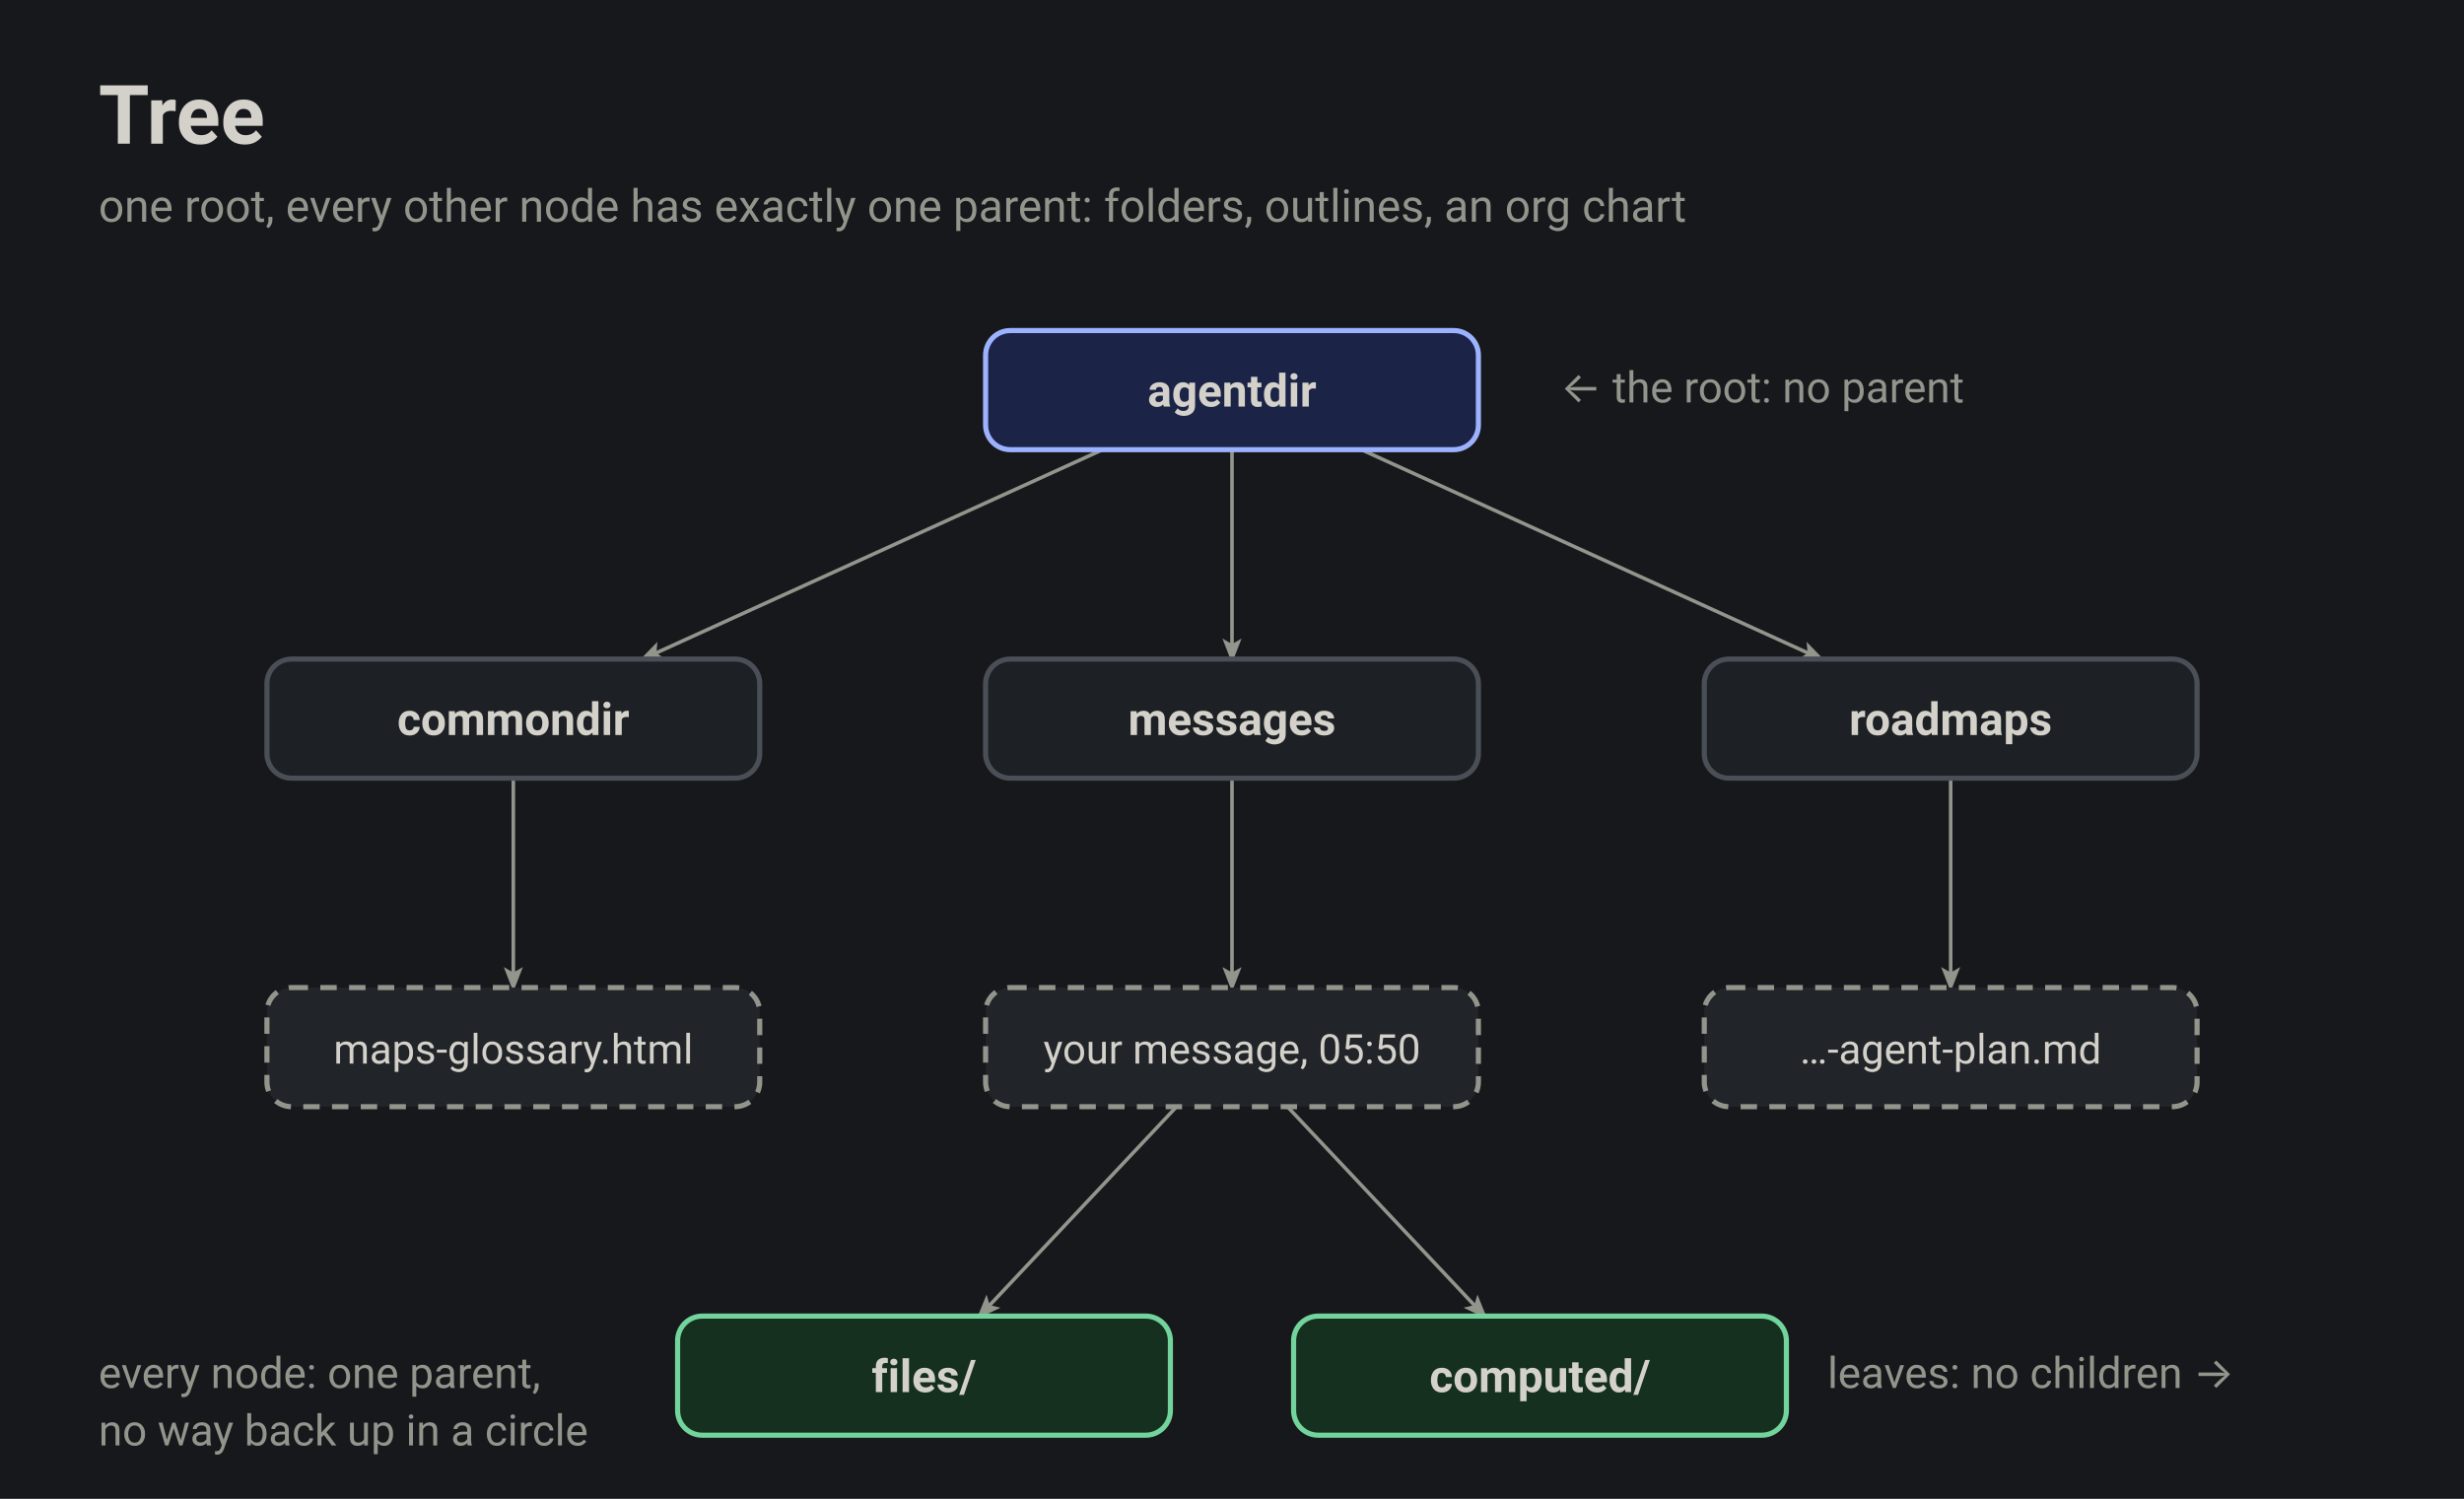
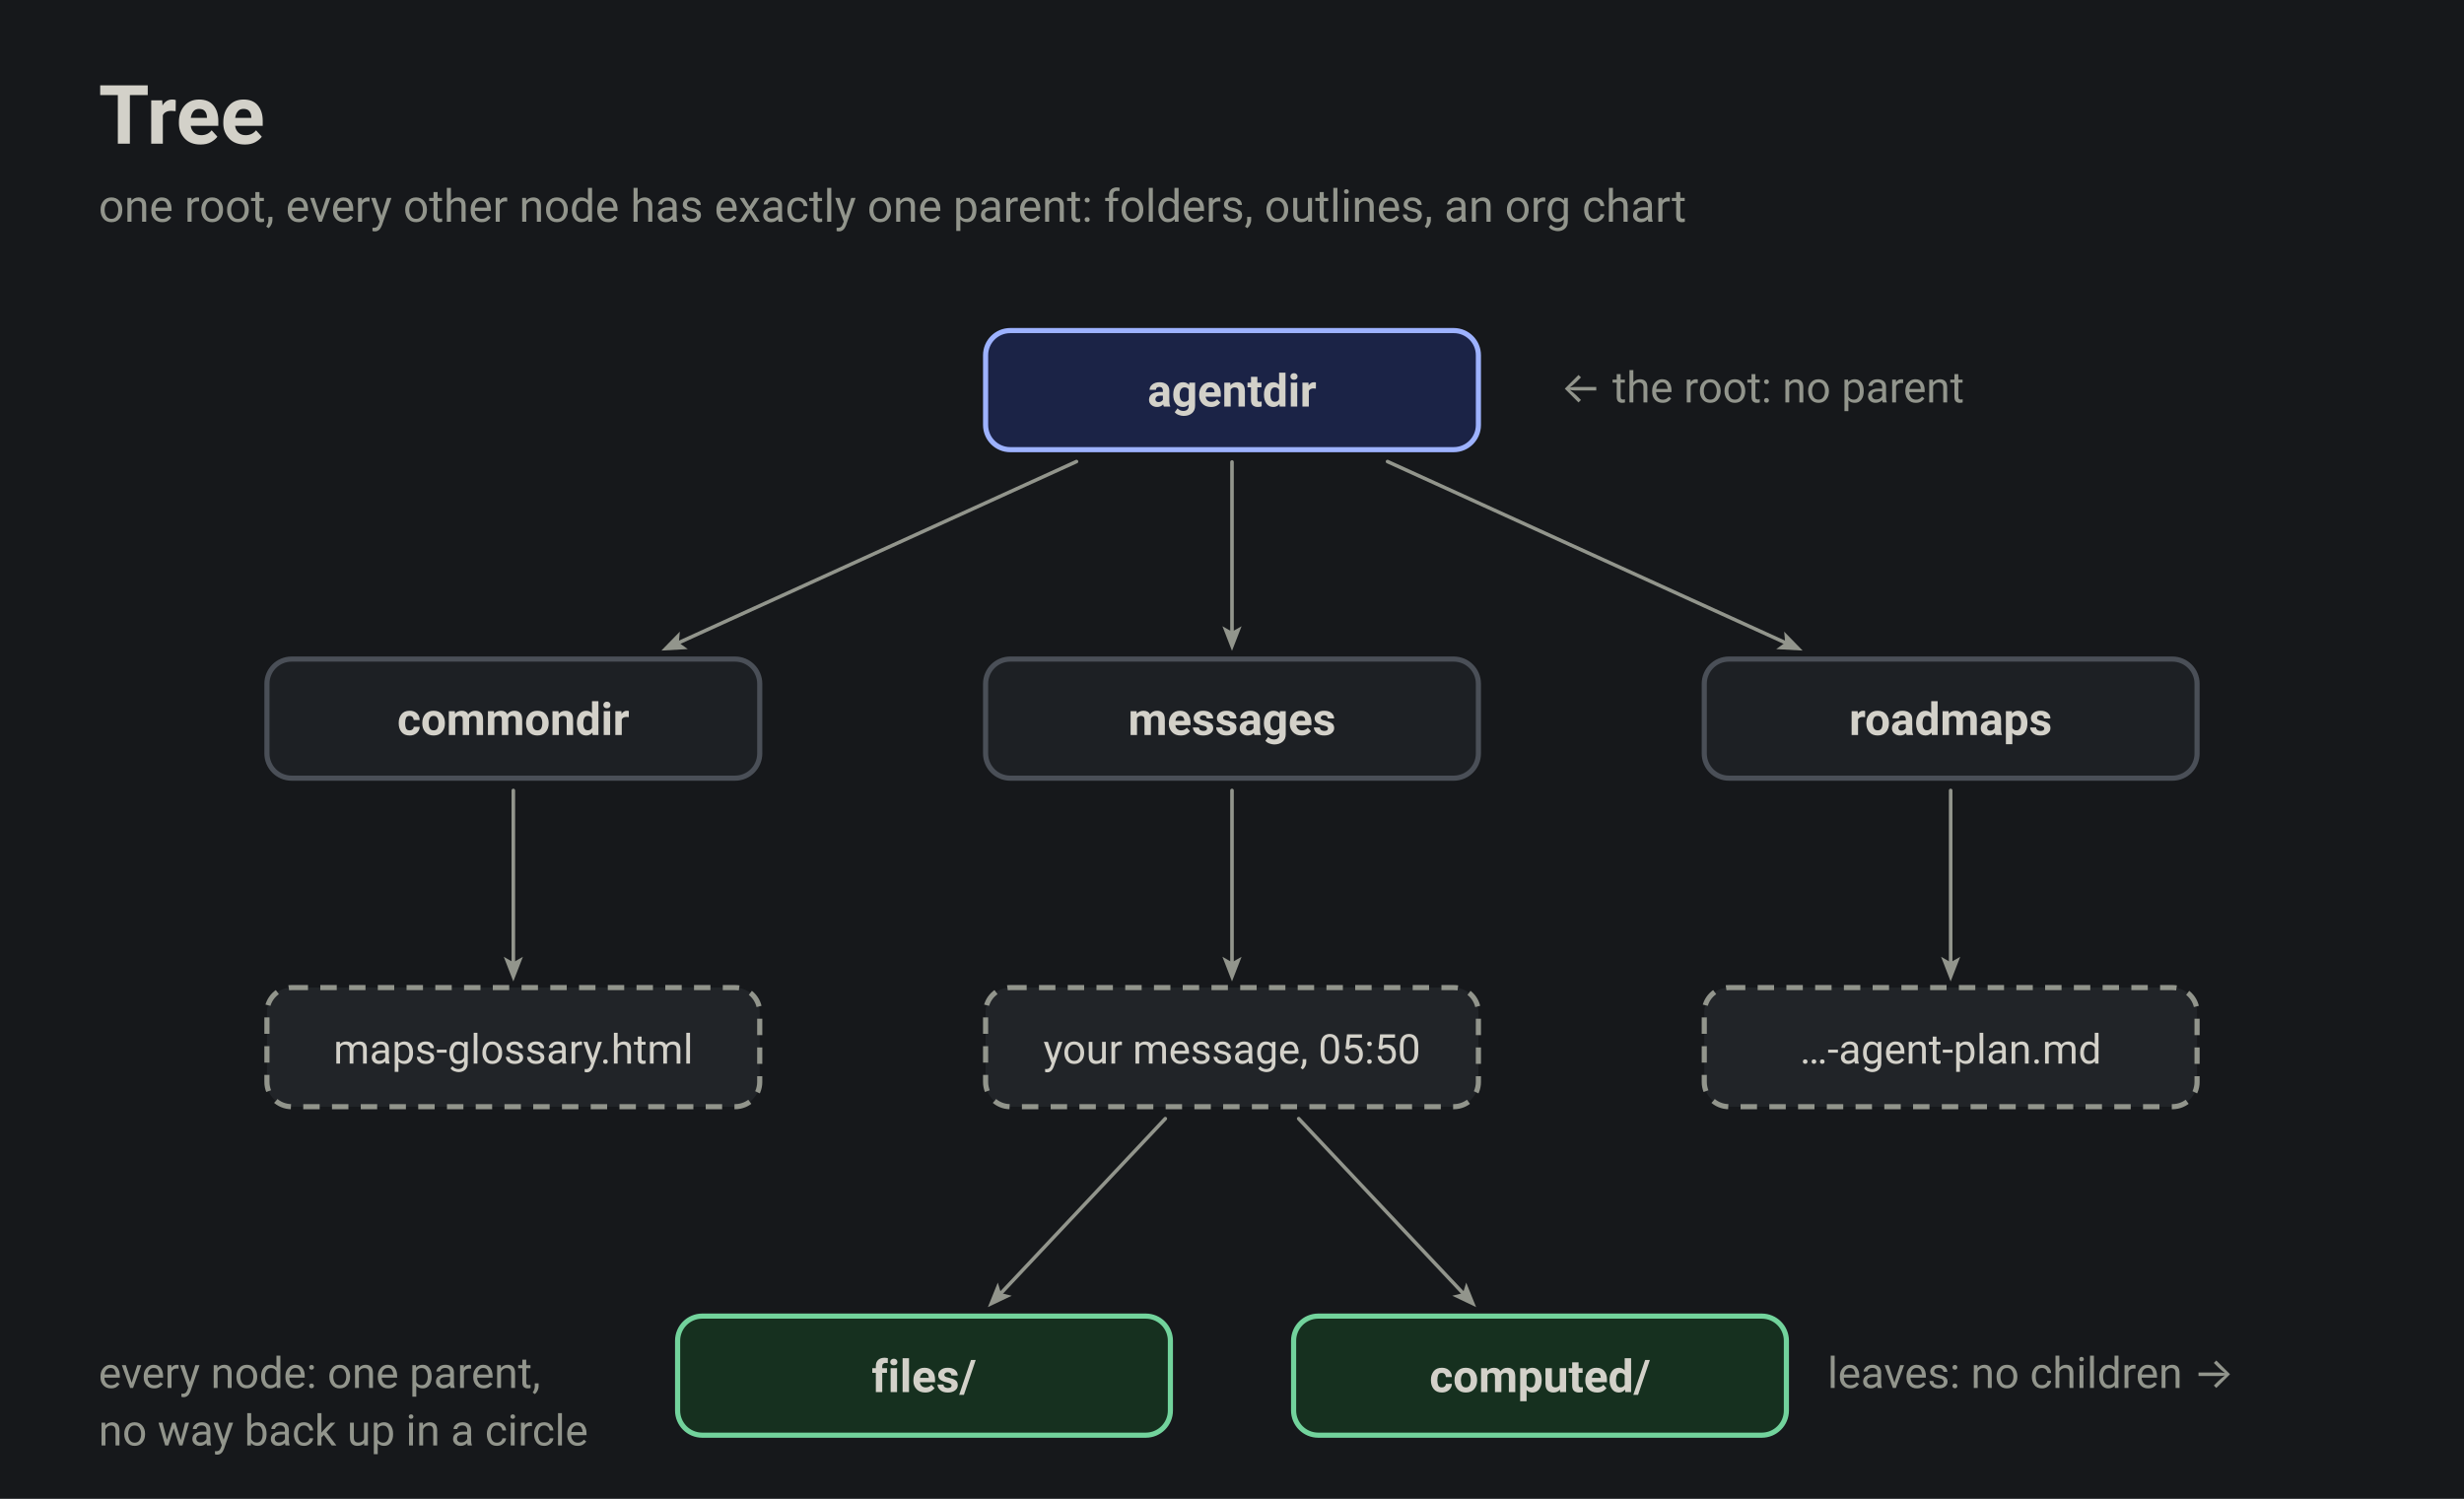
<svg xmlns="http://www.w3.org/2000/svg" viewBox="0 0 1200 730" font-family="system-ui, -apple-system, 'Segoe UI', Roboto, sans-serif">
  <rect width="1200" height="730" fill="#16181b" />
  <defs>
    <marker id="a" viewBox="0 0 12 12" refX="8" refY="6" markerUnits="userSpaceOnUse" markerWidth="16" markerHeight="16" orient="auto">
      <path d="M2 2.5 L11 6 L2 9.5 L4 6 z" fill="#92958c" stroke-linejoin="round" />
    </marker>
  </defs>
  <text x="48" y="70" fill="#d3d1c9" font-size="40" font-weight="700">Tree</text>
  <text x="48" y="108" fill="#92958c" font-size="22">one root, every other node has exactly one parent: folders, outlines, an org chart</text>
-   <line x1="537" y1="219" x2="314.82" y2="320.17" stroke="#92958c" stroke-width="1.75" stroke-linecap="round" marker-end="url(#a)" />
-   <line x1="600" y1="219" x2="600" y2="319" stroke="#92958c" stroke-width="1.75" stroke-linecap="round" marker-end="url(#a)" />
-   <line x1="663" y1="219" x2="885.18" y2="320.17" stroke="#92958c" stroke-width="1.75" stroke-linecap="round" marker-end="url(#a)" />
-   <line x1="250" y1="379" x2="250" y2="479" stroke="#92958c" stroke-width="1.75" stroke-linecap="round" marker-end="url(#a)" />
-   <line x1="600" y1="379" x2="600" y2="479" stroke="#92958c" stroke-width="1.75" stroke-linecap="round" marker-end="url(#a)" />
-   <line x1="950" y1="379" x2="950" y2="479" stroke="#92958c" stroke-width="1.75" stroke-linecap="round" marker-end="url(#a)" />
-   <line x1="573" y1="539" x2="478.37" y2="639.54" stroke="#92958c" stroke-width="1.75" stroke-linecap="round" marker-end="url(#a)" />
-   <line x1="627" y1="539" x2="721.63" y2="639.54" stroke="#92958c" stroke-width="1.75" stroke-linecap="round" marker-end="url(#a)" />
+   <line x1="524.26" y1="224.8" x2="325.74" y2="315.2" stroke="#92958c" stroke-width="1.75" stroke-linecap="round" marker-end="url(#a)" />
+   <line x1="600" y1="225" x2="600" y2="313" stroke="#92958c" stroke-width="1.75" stroke-linecap="round" marker-end="url(#a)" />
+   <line x1="675.74" y1="224.8" x2="874.26" y2="315.2" stroke="#92958c" stroke-width="1.75" stroke-linecap="round" marker-end="url(#a)" />
+   <line x1="250" y1="385" x2="250" y2="474" stroke="#92958c" stroke-width="1.75" stroke-linecap="round" marker-end="url(#a)" />
+   <line x1="600" y1="385" x2="600" y2="474" stroke="#92958c" stroke-width="1.75" stroke-linecap="round" marker-end="url(#a)" />
+   <line x1="950" y1="385" x2="950" y2="474" stroke="#92958c" stroke-width="1.75" stroke-linecap="round" marker-end="url(#a)" />
+   <line x1="567.52" y1="544.83" x2="483.85" y2="633.71" stroke="#92958c" stroke-width="1.75" stroke-linecap="round" marker-end="url(#a)" />
+   <line x1="632.48" y1="544.83" x2="716.15" y2="633.71" stroke="#92958c" stroke-width="1.75" stroke-linecap="round" marker-end="url(#a)" />
  <rect x="480.0" y="161.0" width="240" height="58" rx="12" fill="#1b2346" stroke="#9db2ff" stroke-width="2.5" />
  <text x="600" y="198" fill="#d3d1c9" font-size="22" font-weight="700" text-anchor="middle">agentdir</text>
  <rect x="130.0" y="321.0" width="240" height="58" rx="12" fill="#1d2024" stroke="#4a4f57" stroke-width="2.5" />
  <text x="250" y="358" fill="#d3d1c9" font-size="22" font-weight="700" text-anchor="middle">commondir</text>
  <rect x="480.0" y="321.0" width="240" height="58" rx="12" fill="#1d2024" stroke="#4a4f57" stroke-width="2.5" />
  <text x="600" y="358" fill="#d3d1c9" font-size="22" font-weight="700" text-anchor="middle">messages</text>
  <rect x="830.0" y="321.0" width="240" height="58" rx="12" fill="#1d2024" stroke="#4a4f57" stroke-width="2.5" />
  <text x="950" y="358" fill="#d3d1c9" font-size="22" font-weight="700" text-anchor="middle">roadmaps</text>
  <rect x="130.0" y="481.0" width="240" height="58" rx="12" fill="#212428" stroke="#92958c" stroke-width="2.5" stroke-dasharray="8 6" />
  <text x="250" y="518" fill="#d3d1c9" font-size="20" font-weight="400" text-anchor="middle">maps-glossary.html</text>
  <rect x="480.0" y="481.0" width="240" height="58" rx="12" fill="#212428" stroke="#92958c" stroke-width="2.5" stroke-dasharray="8 6" />
  <text x="600" y="518" fill="#d3d1c9" font-size="20" font-weight="400" text-anchor="middle">your message, 05:50</text>
  <rect x="830.0" y="481.0" width="240" height="58" rx="12" fill="#212428" stroke="#92958c" stroke-width="2.5" stroke-dasharray="8 6" />
  <text x="950" y="518" fill="#d3d1c9" font-size="20" font-weight="400" text-anchor="middle">…-agent-plan.md</text>
  <rect x="330.0" y="641.0" width="240" height="58" rx="12" fill="#16301f" stroke="#72d39c" stroke-width="2.5" />
  <text x="450" y="678" fill="#d3d1c9" font-size="22" font-weight="700" text-anchor="middle">files/</text>
  <rect x="630.0" y="641.0" width="240" height="58" rx="12" fill="#16301f" stroke="#72d39c" stroke-width="2.5" />
  <text x="750" y="678" fill="#d3d1c9" font-size="22" font-weight="700" text-anchor="middle">computed/</text>
  <g font-size="21" fill="#92958c">
    <text x="760" y="196">← the root: no parent</text>
    <text x="890" y="676">leaves: no children →</text>
    <text x="48" y="676">every node: one parent,</text>
    <text x="48" y="704">no way back up in a circle</text>
  </g>
</svg>
